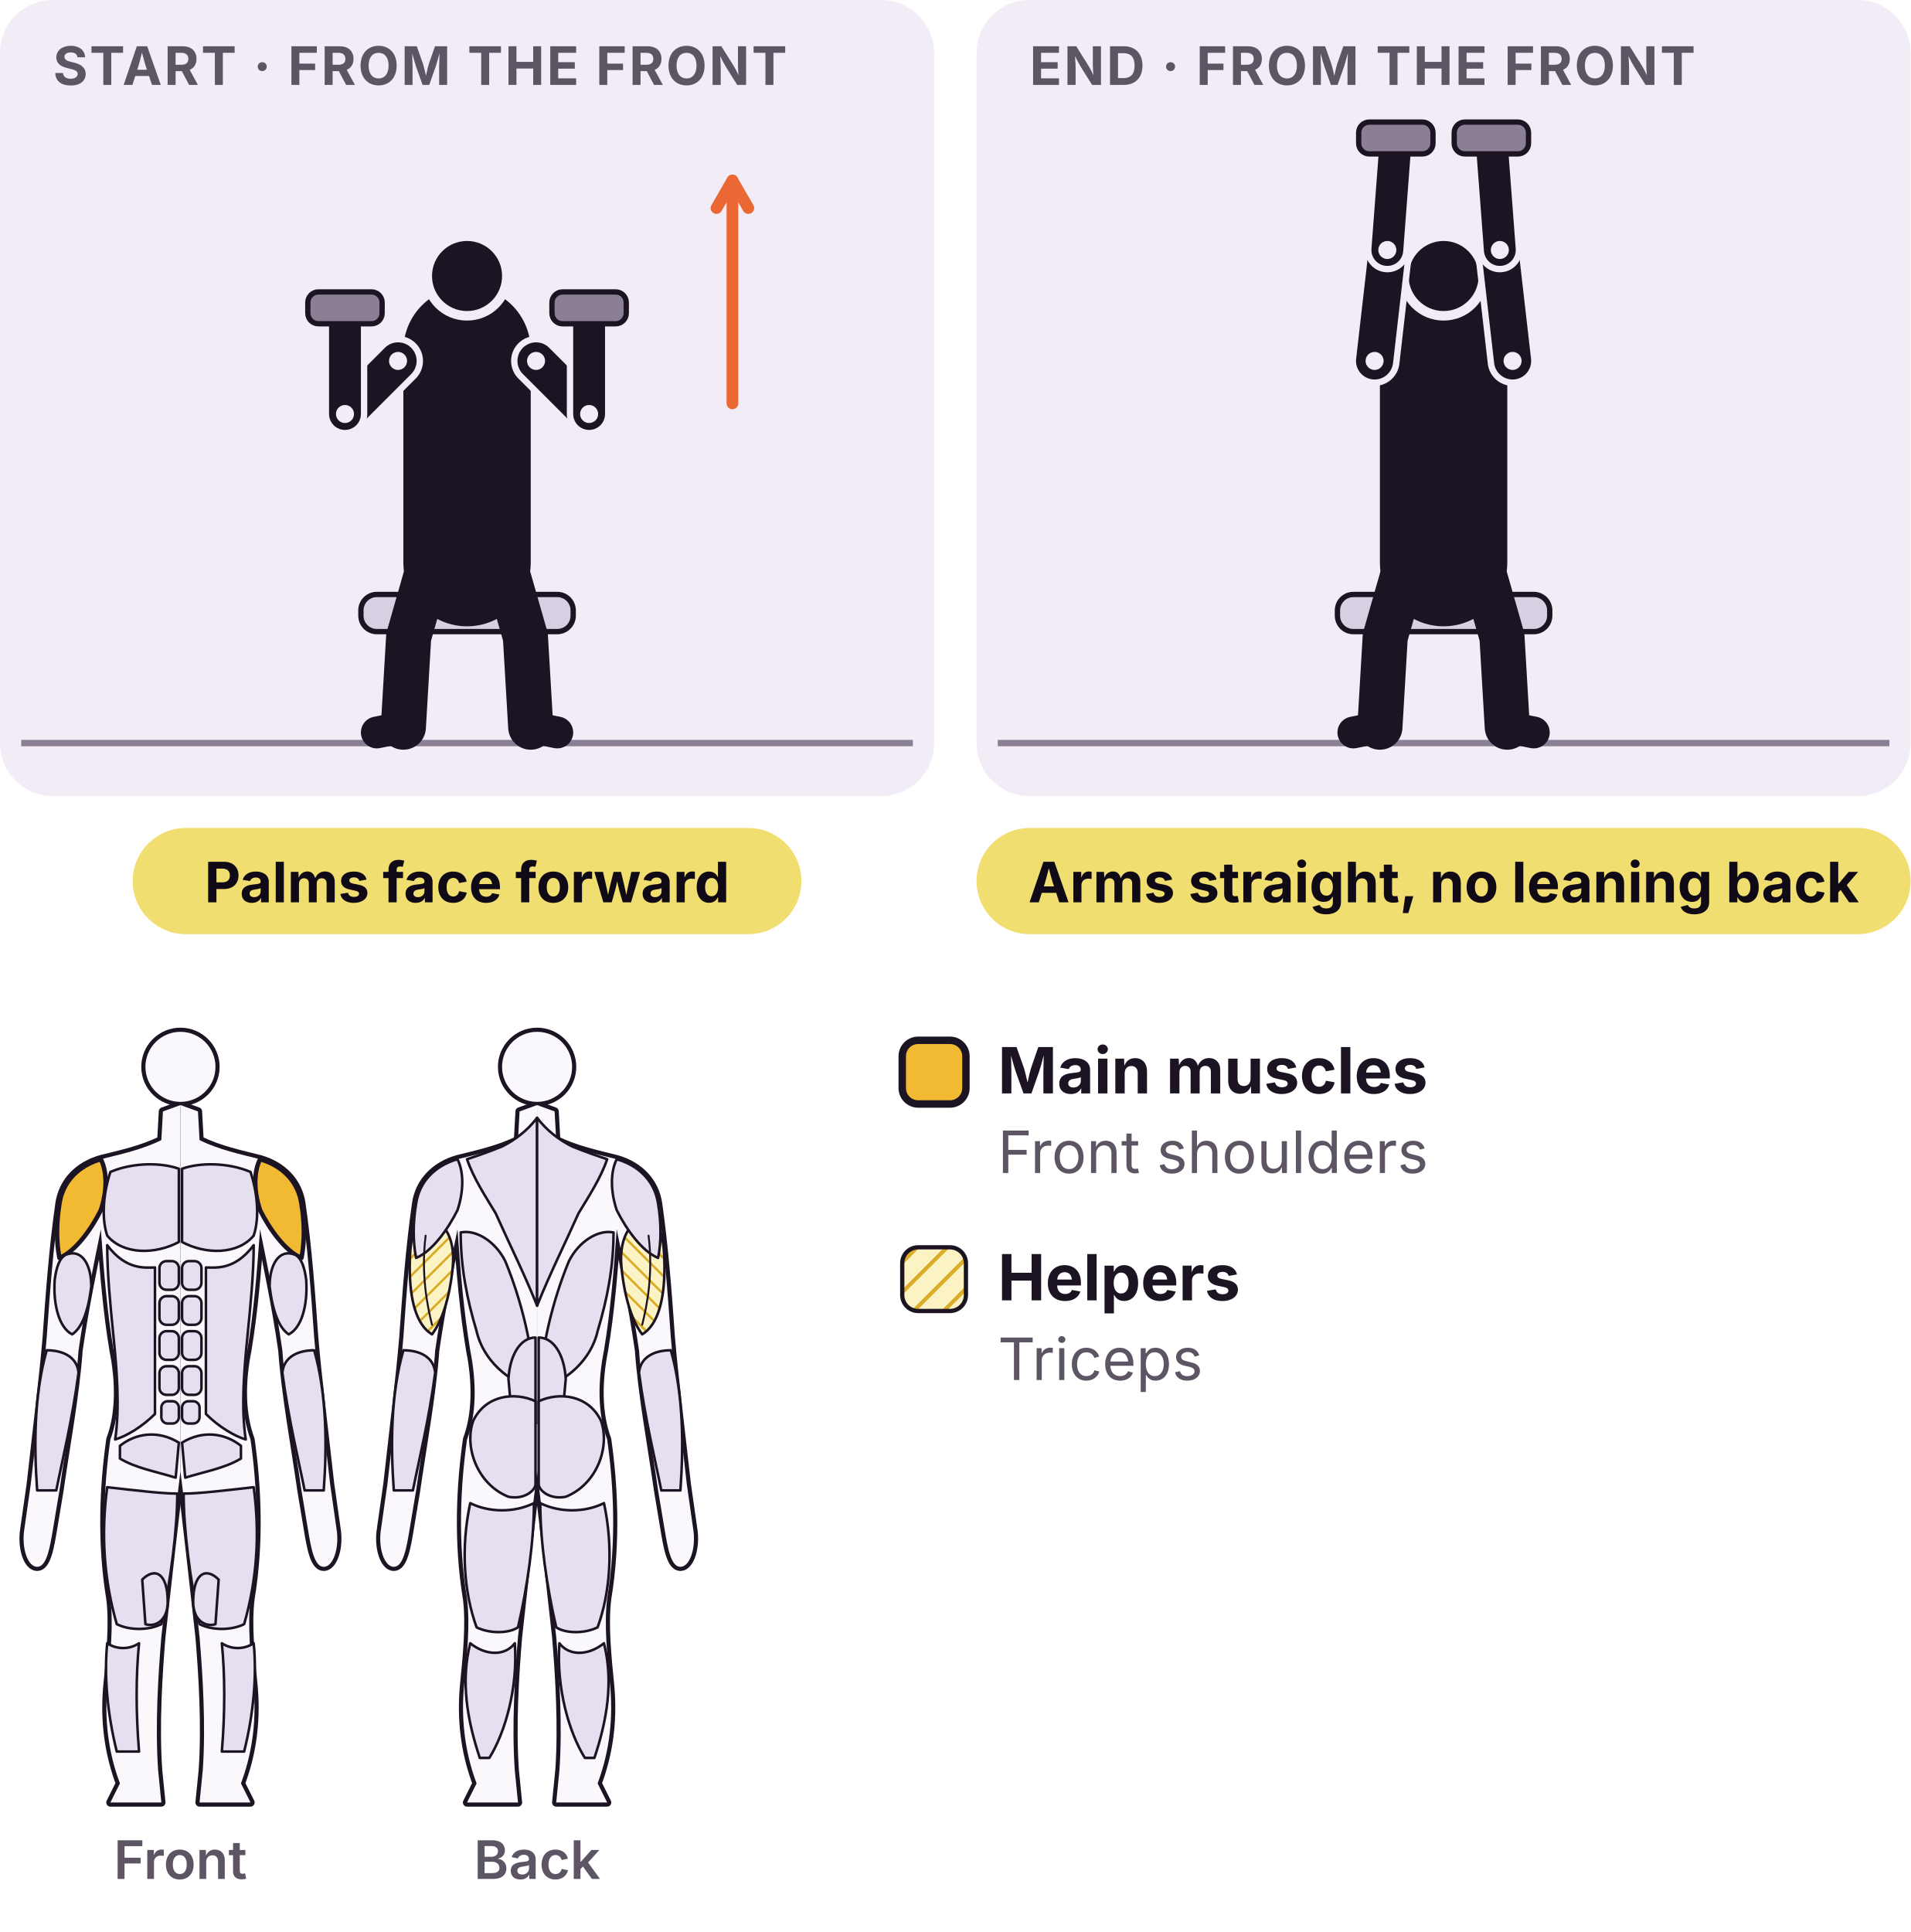
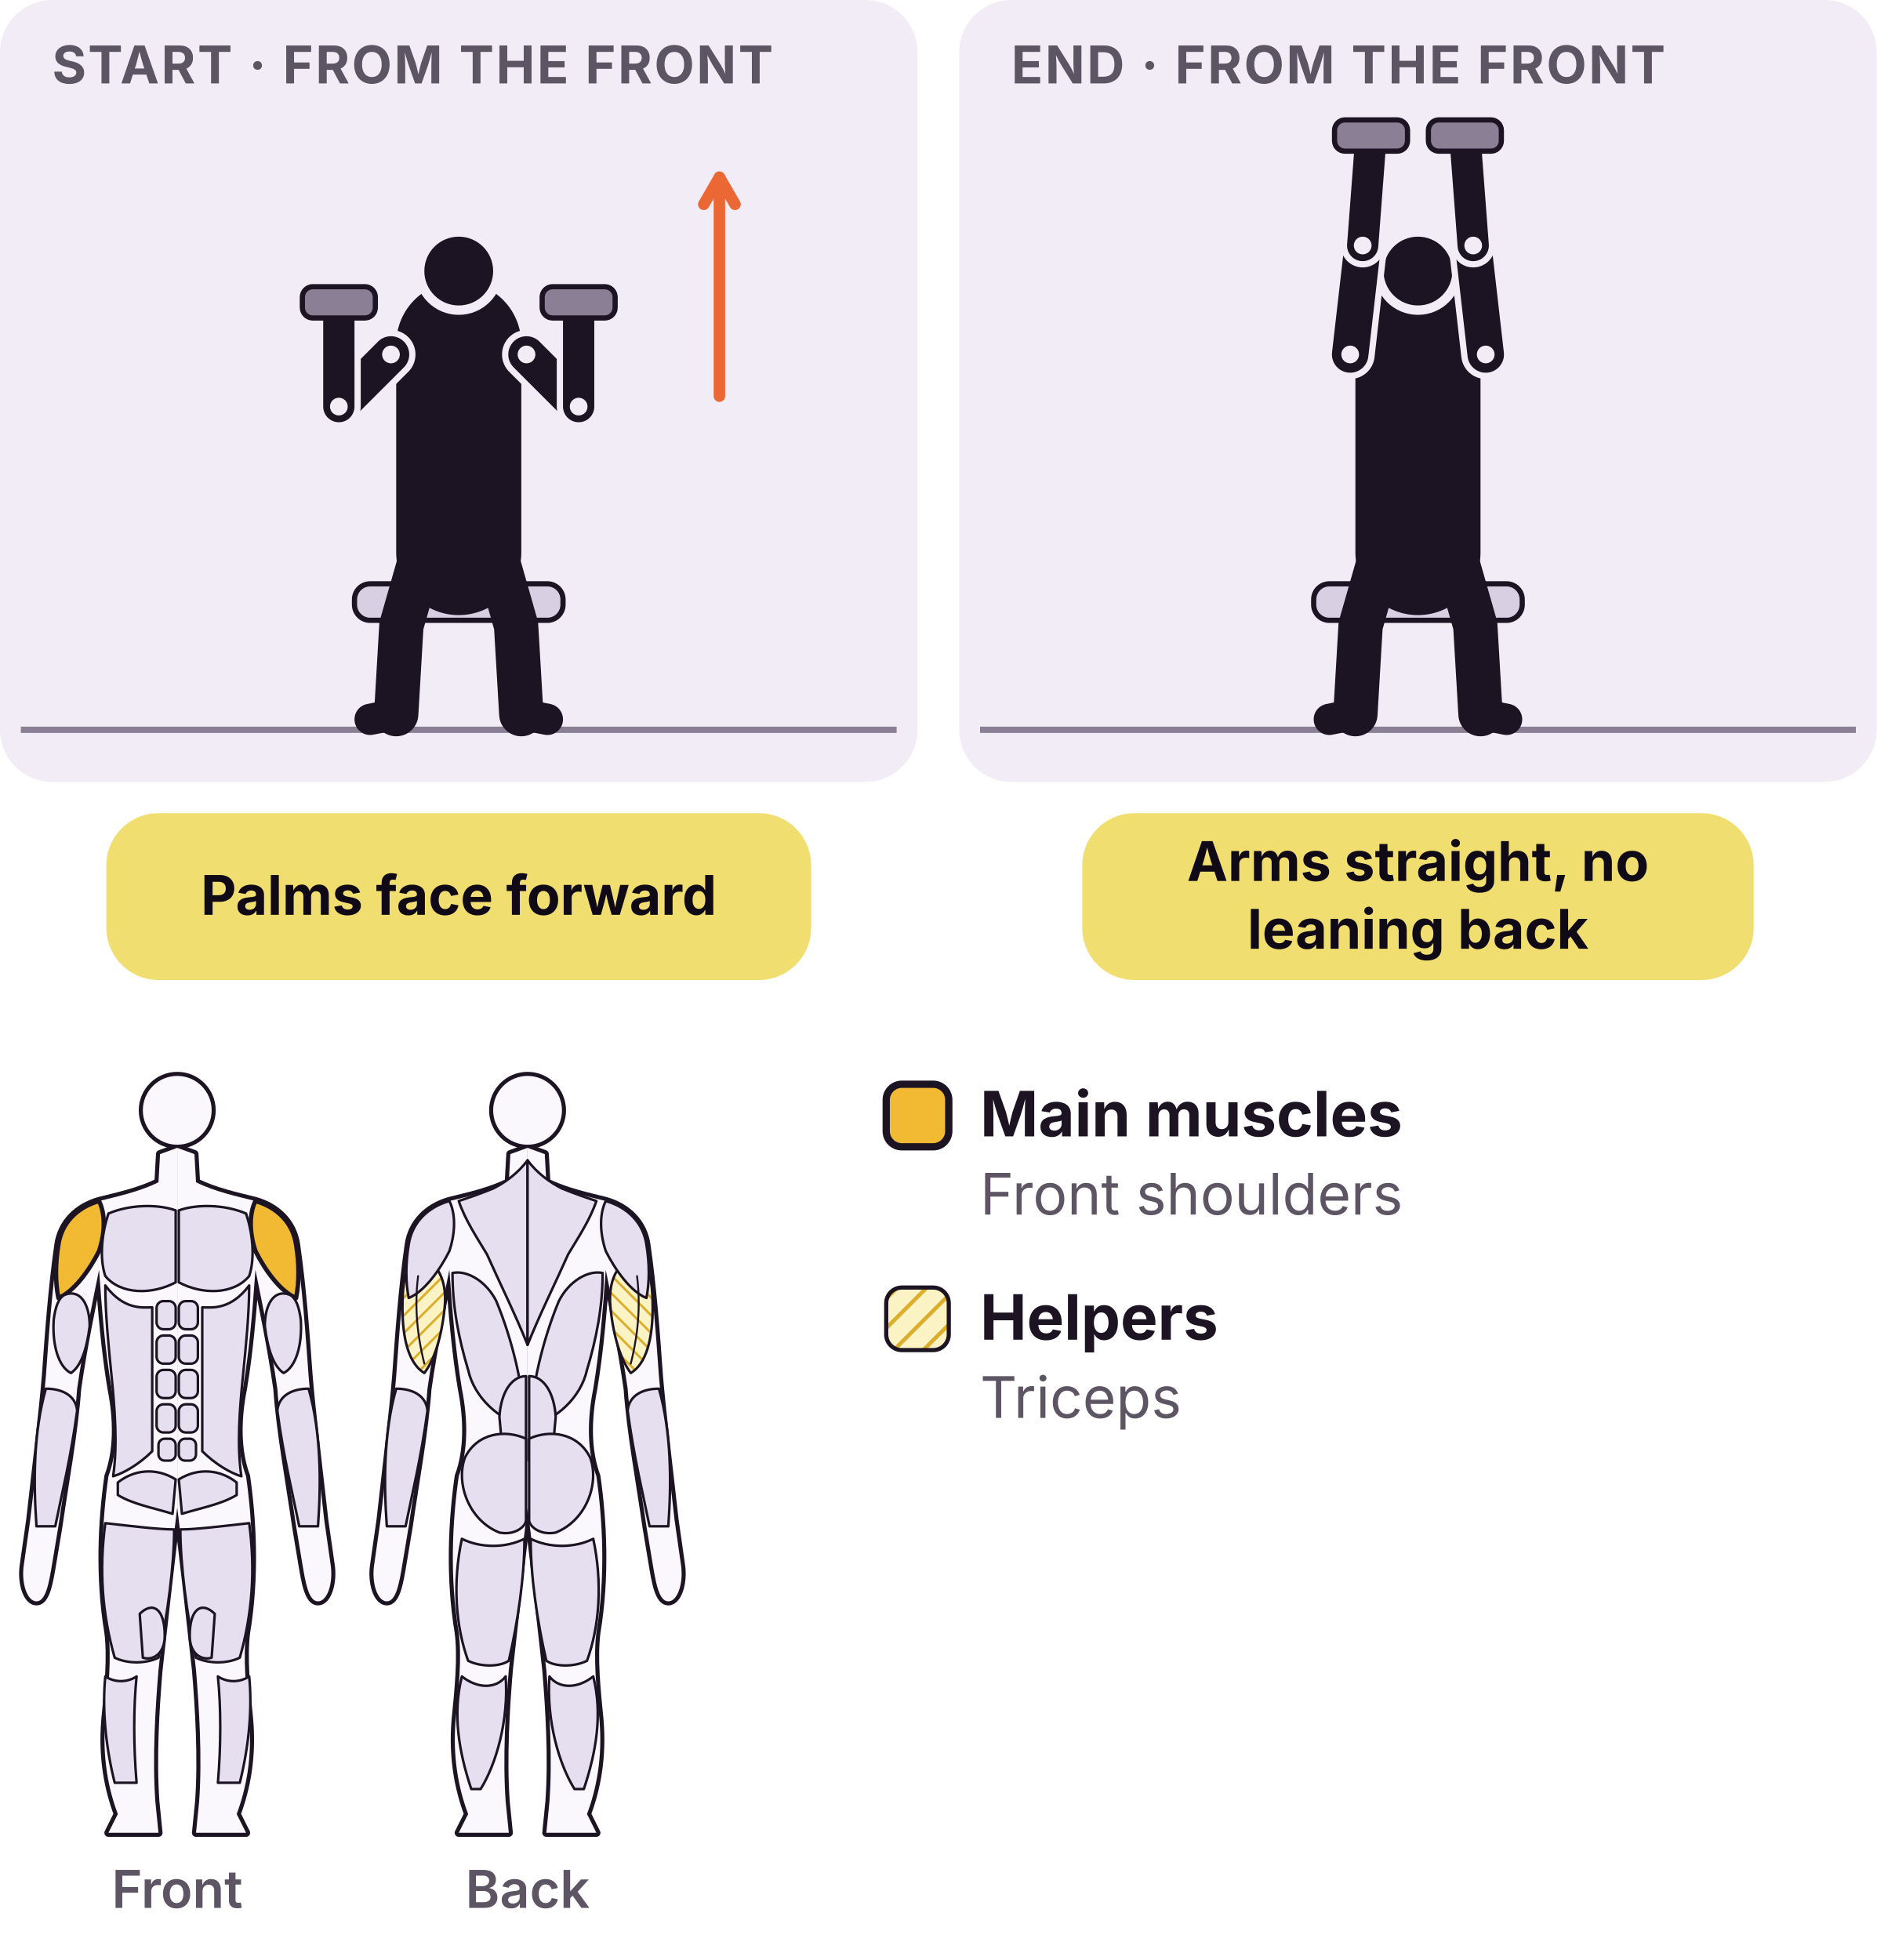
- <svg xmlns="http://www.w3.org/2000/svg" viewBox="0 0 360 364" width="360" height="364" role="img" aria-label="Dumbbell Shoulder Press: start and end positions with the muscles worked. Main muscles: front shoulders. Helpers: triceps.">
+ <svg xmlns="http://www.w3.org/2000/svg" viewBox="0 0 360 376" width="360" height="376" role="img" aria-label="Dumbbell Shoulder Press: start and end positions with the muscles worked. Main muscles: front shoulders. Helpers: triceps.">
  <style>
.t{font:700 12px system-ui,-apple-system,'Segoe UI',sans-serif;fill:#1c1422} .h{font:800 14px system-ui,-apple-system,'Segoe UI',sans-serif;fill:#1c1422} .s{font:400 11px system-ui,-apple-system,'Segoe UI',sans-serif;fill:#5d5464}
.lb{font:700 11px system-ui,-apple-system,'Segoe UI',sans-serif;fill:#1c1422} .cap{font:600 10px system-ui,-apple-system,'Segoe UI',sans-serif;fill:#5d5464}
.bo{fill:#1c1422;stroke:#1c1422;stroke-width:2.6;stroke-linejoin:round} .bf{fill:#faf8fc}
.m{fill:#e6dff0;stroke:#1c1422;stroke-width:.8;stroke-linejoin:round} .m.s{fill:url(#hs)} .m.p{fill:#f2b933;stroke-width:1.4}
.hsb{fill:#fbf3c4} .hsl{stroke:#dcae2c;stroke-width:1.5}
.dt path{fill:none;stroke:#1c1422;stroke-width:.6;stroke-linecap:round}
.ld{stroke:#1c1422;stroke-width:.7;fill:none} .dot{fill:#1c1422}
.panel{fill:#f1ecf5} .swp{fill:#f2b933;stroke:#1c1422;stroke-width:1.4} .sws{fill:url(#hs);stroke:#1c1422;stroke-width:.8}

.jd{fill:#f1ecf5} .fhh{fill:#1c1422;stroke:#f1ecf5;stroke-width:1.8}
.hl{fill:none;stroke:#f1ecf5;stroke-linecap:round;stroke-linejoin:round}
.fg{fill:none;stroke:#1c1422;stroke-linecap:round;stroke-linejoin:round}
.fh{fill:#1c1422} .far{opacity:.5}
.eq{fill:#8a7f94;stroke:#1c1422;stroke-width:1} .eqs{fill:none;stroke:#1c1422;stroke-width:1.4;stroke-linecap:round}
.bn{fill:#d9cfe3;stroke:#1c1422;stroke-width:1} .mat{fill:#9fd8c4;stroke:#1c1422;stroke-width:1}
.benc{stroke:#1c1422;fill:none;stroke-linecap:round} .bencf{stroke:#d9cfe3;fill:none;stroke-linecap:round}
.gr{stroke:#8a7f94;stroke-width:1.2;fill:none}
.ar{fill:none;stroke:#eb6834;stroke-width:2.2;stroke-linecap:round;stroke-linejoin:round} .arh{fill:#eb6834}
.pill{fill:#f1de71} .pt{font:700 10.5px system-ui,-apple-system,'Segoe UI',sans-serif;fill:#100a16}
.pl{font:700 10px system-ui,-apple-system,'Segoe UI',sans-serif;fill:#5d5464;letter-spacing:.04em}

@media (prefers-color-scheme: dark) {
 .t,.h,.lb{fill:#f7f4fa} .s,.cap{fill:#bdb4c4}
 .bo{fill:#f7f4fa;stroke:#f7f4fa} .bf{fill:#1b1422}
 .m{fill:#33283d;stroke:#f7f4fa} .m.p{fill:#f2b933;stroke:#100a16} .hsb{fill:#3d3520} .hsl{stroke:#d1a22c}
 .dt path{stroke:#f7f4fa} .ld{stroke:#f7f4fa} .dot{fill:#f7f4fa}
 .panel{fill:#271d2f} .swp{stroke:#f7f4fa} .sws{stroke:#f7f4fa}

.jd{fill:#271d2f} .fhh{fill:#f7f4fa;stroke:#271d2f} .hl{stroke:#271d2f} .fg{stroke:#f7f4fa} .fh{fill:#f7f4fa}
.eq{fill:#a79cb2;stroke:#f7f4fa} .eqs{stroke:#f7f4fa}
.bn{fill:#3a2e44;stroke:#f7f4fa} .mat{fill:#1f6b57;stroke:#f7f4fa}
.benc{stroke:#f7f4fa} .bencf{stroke:#3a2e44} .gr{stroke:#6d6279}
.ar{stroke:#f08a5d} .arh{fill:#f08a5d}
.pl{fill:#bdb4c4}

}
</style>
  <defs>
    <pattern id="hs" width="4" height="4" patternUnits="userSpaceOnUse" patternTransform="rotate(45)">
      <rect width="4" height="4" class="hsb" />
      <line x1="0" y1="0" x2="0" y2="4" class="hsl" />
    </pattern>
  </defs>
  <g transform="translate(0 0)">
    <rect class="panel" width="176" height="150" rx="10" />
    <path class="gr" d="M4 140 L172 140" />
    <rect class="bn" x="68" y="112" width="40" height="7" rx="3" />
    <path class="gr" d="M74 119 L74 140 M102 119 L102 140" />
    <path class="fg" stroke-width="8.5" d="M81.0 106.0 L77.0 120.0 L76.0 137.0" />
    <path class="fg" stroke-width="6" d="M76.0 137.0 L71.0 138.0" />
    <path class="fg" stroke-width="8.5" d="M95.0 106.0 L99.0 120.0 L100.0 137.0" />
    <path class="fg" stroke-width="6" d="M100.0 137.0 L105.0 138.0" />
    <path class="fg" stroke-width="24" d="M88.0 106.0 L88.0 66.0" />
    <path class="fg" stroke-width="9" d="M75.0 68.0 L101.0 68.0" />
    <path class="fg" stroke-width="5" d="M88.0 66.0 L88.0 60.0" />
    <circle class="fhh" cx="88.0" cy="52.0" r="7.5" />
    <path class="hl" stroke-width="9.4" d="M75.0 68.0 L65.0 78.0" />
    <path class="fg" stroke-width="7" d="M75.0 68.0 L65.0 78.0" />
    <path class="hl" stroke-width="8.4" d="M65.0 78.0 L65.0 58.0" />
    <path class="fg" stroke-width="6" d="M65.0 78.0 L65.0 58.0" />
    <circle class="jd" cx="65.0" cy="78.0" r="1.7" />
    <circle class="fh" cx="65.0" cy="58.0" r="3.4" />
    <circle class="jd" cx="75.0" cy="68.0" r="1.7" />
    <rect class="eq" x="58.0" y="55.0" width="14" height="6" rx="2" />
    <path class="hl" stroke-width="9.4" d="M101.0 68.0 L111.0 78.0" />
    <path class="fg" stroke-width="7" d="M101.0 68.0 L111.0 78.0" />
    <path class="hl" stroke-width="8.4" d="M111.0 78.0 L111.0 58.0" />
    <path class="fg" stroke-width="6" d="M111.0 78.0 L111.0 58.0" />
    <circle class="jd" cx="111.0" cy="78.0" r="1.7" />
    <circle class="fh" cx="111.0" cy="58.0" r="3.4" />
    <circle class="jd" cx="101.0" cy="68.0" r="1.7" />
    <rect class="eq" x="104.0" y="55.0" width="14" height="6" rx="2" />
    <path class="ar" d="M138.0 76.0 L138.0 34.0" />
    <path class="ar" d="M141.0 39.2 L138.0 34.0 L135.0 39.2" />
    <text class="pl" x="10" y="16">START · FROM THE FRONT</text>
  </g>
-   <rect class="pill" x="25.0" y="156" width="126" height="20" rx="10" />
-   <text class="pt" x="88.0" y="170" text-anchor="middle">Palms face forward</text>
  <g transform="translate(184 0)">
    <rect class="panel" width="176" height="150" rx="10" />
    <path class="gr" d="M4 140 L172 140" />
    <rect class="bn" x="68" y="112" width="40" height="7" rx="3" />
    <path class="gr" d="M74 119 L74 140 M102 119 L102 140" />
    <path class="fg" stroke-width="8.5" d="M81.0 106.0 L77.0 120.0 L76.0 137.0" />
    <path class="fg" stroke-width="6" d="M76.0 137.0 L71.0 138.0" />
    <path class="fg" stroke-width="8.5" d="M95.0 106.0 L99.0 120.0 L100.0 137.0" />
    <path class="fg" stroke-width="6" d="M100.0 137.0 L105.0 138.0" />
    <path class="fg" stroke-width="24" d="M88.0 106.0 L88.0 66.0" />
    <path class="fg" stroke-width="9" d="M75.0 68.0 L101.0 68.0" />
    <path class="fg" stroke-width="5" d="M88.0 66.0 L88.0 60.0" />
    <circle class="fhh" cx="88.0" cy="52.0" r="7.5" />
    <path class="hl" stroke-width="9.4" d="M75.0 68.0 L77.4 47.1" />
    <path class="fg" stroke-width="7" d="M75.0 68.0 L77.4 47.1" />
    <path class="hl" stroke-width="8.4" d="M77.4 47.1 L79.0 26.0" />
    <path class="fg" stroke-width="6" d="M77.4 47.1 L79.0 26.0" />
    <circle class="jd" cx="77.4" cy="47.1" r="1.7" />
    <circle class="fh" cx="79.0" cy="26.0" r="3.4" />
    <circle class="jd" cx="75.0" cy="68.0" r="1.7" />
    <rect class="eq" x="72.0" y="23.0" width="14" height="6" rx="2" />
    <path class="hl" stroke-width="9.4" d="M101.0 68.0 L98.6 47.1" />
    <path class="fg" stroke-width="7" d="M101.0 68.0 L98.6 47.1" />
    <path class="hl" stroke-width="8.4" d="M98.6 47.1 L97.0 26.0" />
    <path class="fg" stroke-width="6" d="M98.6 47.1 L97.0 26.0" />
    <circle class="jd" cx="98.6" cy="47.1" r="1.7" />
    <circle class="fh" cx="97.0" cy="26.0" r="3.4" />
    <circle class="jd" cx="101.0" cy="68.0" r="1.7" />
    <rect class="eq" x="90.0" y="23.0" width="14" height="6" rx="2" />
    <text class="pl" x="10" y="16">END · FROM THE FRONT</text>
  </g>
-   <rect class="pill" x="184.0" y="156" width="176" height="20" rx="10" />
-   <text class="pt" x="272.0" y="170" text-anchor="middle">Arms straight, no leaning back</text>
-   <g transform="translate(4 192) scale(0.6)">
+   <rect class="pill" x="20.4" y="156" width="135.2" height="32" rx="10" />
+   <text class="pt" x="88.0" y="175.5" text-anchor="middle" textLength="115.2" lengthAdjust="spacingAndGlyphs">Palms face forward</text>
+   <rect class="pill" x="207.6" y="156" width="128.8" height="32" rx="10" />
+   <text class="pt" x="272.0" y="169.0" text-anchor="middle" textLength="108.8" lengthAdjust="spacingAndGlyphs">Arms straight, no</text>
+   <text class="pt" x="272.0" y="182.0" text-anchor="middle" textLength="76.8" lengthAdjust="spacingAndGlyphs">leaning back</text>
+   <g transform="translate(4 204) scale(0.6)">
    <g class="bo">
      <path d="M50 27 L44.5 29 L44 38 C38 41 31 42.5 25 44 C18 46 13 51 12 58 C10 72 9 86 8 100 C7 112 5 128 3 146 L1 160 C0 166 2 172 5 172 C8 172 9 166 10 160 L12 148 C14 134 17 118 18 104 C20 90 23 76 25 66 C26 80 27 92 29 104 C31 114 31 124 28 132 C26 146 25 164 28 182 C29 190 28 200 27 210 C26 222 28 232 31 240 L28 246 L44 246 L43 236 C42 222 43 206 44 194 C46 176 48 158 50 142 Z" />
      <path d="M50 27 L44.5 29 L44 38 C38 41 31 42.5 25 44 C18 46 13 51 12 58 C10 72 9 86 8 100 C7 112 5 128 3 146 L1 160 C0 166 2 172 5 172 C8 172 9 166 10 160 L12 148 C14 134 17 118 18 104 C20 90 23 76 25 66 C26 80 27 92 29 104 C31 114 31 124 28 132 C26 146 25 164 28 182 C29 190 28 200 27 210 C26 222 28 232 31 240 L28 246 L44 246 L43 236 C42 222 43 206 44 194 C46 176 48 158 50 142 Z" transform="translate(100 0) scale(-1 1)" />
      <circle cx="50" cy="15" r="11" />
    </g>
    <g class="bf">
      <path d="M50 27 L44.5 29 L44 38 C38 41 31 42.5 25 44 C18 46 13 51 12 58 C10 72 9 86 8 100 C7 112 5 128 3 146 L1 160 C0 166 2 172 5 172 C8 172 9 166 10 160 L12 148 C14 134 17 118 18 104 C20 90 23 76 25 66 C26 80 27 92 29 104 C31 114 31 124 28 132 C26 146 25 164 28 182 C29 190 28 200 27 210 C26 222 28 232 31 240 L28 246 L44 246 L43 236 C42 222 43 206 44 194 C46 176 48 158 50 142 Z" />
      <path d="M50 27 L44.5 29 L44 38 C38 41 31 42.5 25 44 C18 46 13 51 12 58 C10 72 9 86 8 100 C7 112 5 128 3 146 L1 160 C0 166 2 172 5 172 C8 172 9 166 10 160 L12 148 C14 134 17 118 18 104 C20 90 23 76 25 66 C26 80 27 92 29 104 C31 114 31 124 28 132 C26 146 25 164 28 182 C29 190 28 200 27 210 C26 222 28 232 31 240 L28 246 L44 246 L43 236 C42 222 43 206 44 194 C46 176 48 158 50 142 Z" transform="translate(100 0) scale(-1 1)" />
      <circle cx="50" cy="15" r="11" />
    </g>
    <g class="m p">
      <path d="M25 44 C18 46 13 51 12 58 C11 64 11 70 12 75 C17 73 22 66 25 60 C27 54 27 48 25 44 Z" />
      <g transform="translate(100 0) scale(-1 1)">
        <path d="M25 44 C18 46 13 51 12 58 C11 64 11 70 12 75 C17 73 22 66 25 60 C27 54 27 48 25 44 Z" />
      </g>
    </g>
    <g class="m">
      <path d="M49.5 47 C44 45 35 45 28 48 C26 54 25 62 27 68 C32 74 42 74 49.5 70 Z" />
      <g transform="translate(100 0) scale(-1 1)">
        <path d="M49.5 47 C44 45 35 45 28 48 C26 54 25 62 27 68 C32 74 42 74 49.5 70 Z" />
      </g>
    </g>
    <g class="m">
      <path d="M14 74 C19 72 22 77 22 84 C21 92 19 97 16 99 C12 97 10 90 10.5 82 C11 78 12 75 14 74 Z" />
      <g transform="translate(100 0) scale(-1 1)">
        <path d="M14 74 C19 72 22 77 22 84 C21 92 19 97 16 99 C12 97 10 90 10.5 82 C11 78 12 75 14 74 Z" />
      </g>
    </g>
    <g class="m">
      <path d="M8 104 C13 104 17.5 106 18 111 C16 126 13 138 11 148 L5 148 C4 134 4 118 8 104 Z" />
      <g transform="translate(100 0) scale(-1 1)">
        <path d="M8 104 C13 104 17.5 106 18 111 C16 126 13 138 11 148 L5 148 C4 134 4 118 8 104 Z" />
      </g>
    </g>
    <g class="m">
      <path d="M27 71 C33 79 39 78 42 78 L42 124 C38 128 33 131 29.5 132 C31 122 30 110 29 100 C28 90 27 80 27 71 Z" />
      <g transform="translate(100 0) scale(-1 1)">
        <path d="M27 71 C33 79 39 78 42 78 L42 124 C38 128 33 131 29.5 132 C31 122 30 110 29 100 C28 90 27 80 27 71 Z" />
      </g>
    </g>
    <g class="m">
      <rect x="43.4" y="76" width="6.1" height="9" rx="2.2" />
      <rect x="43.4" y="87" width="6.1" height="9" rx="2.2" />
      <rect x="43.4" y="98" width="6.1" height="9" rx="2.2" />
      <rect x="43.4" y="109" width="6.1" height="9" rx="2.2" />
      <rect x="44" y="120" width="5.5" height="7" rx="2" />
      <g transform="translate(100 0) scale(-1 1)">
        <rect x="43.4" y="76" width="6.1" height="9" rx="2.2" />
        <rect x="43.4" y="87" width="6.1" height="9" rx="2.2" />
        <rect x="43.4" y="98" width="6.1" height="9" rx="2.2" />
        <rect x="43.4" y="109" width="6.1" height="9" rx="2.2" />
        <rect x="44" y="120" width="5.5" height="7" rx="2" />
      </g>
    </g>
    <g class="m">
      <path d="M31 134 C36 130 43 129 49.5 133 L48.5 144 C42 142 36 141 31 138 Z" />
      <g transform="translate(100 0) scale(-1 1)">
        <path d="M31 134 C36 130 43 129 49.5 133 L48.5 144 C42 142 36 141 31 138 Z" />
      </g>
    </g>
    <g class="m">
      <path d="M27 147 C25 162 26 176 30 190 C34 192 40 192 44 190 C47 176 49 160 49 149 C44 149 36 148 27 147 Z" />
      <path d="M38 176 C42 172 46 174 46 183 C46 189 42 191 39 190 Z" />
      <g transform="translate(100 0) scale(-1 1)">
        <path d="M27 147 C25 162 26 176 30 190 C34 192 40 192 44 190 C47 176 49 160 49 149 C44 149 36 148 27 147 Z" />
        <path d="M38 176 C42 172 46 174 46 183 C46 189 42 191 39 190 Z" />
      </g>
    </g>
    <g class="m">
      <path d="M27 196 C26 206 27 218 30 230 L37 230 C36 218 36 206 37 196 C34 198 30 198 27 196 Z" />
      <g transform="translate(100 0) scale(-1 1)">
        <path d="M27 196 C26 206 27 218 30 230 L37 230 C36 218 36 206 37 196 C34 198 30 198 27 196 Z" />
      </g>
    </g>
  </g>
-   <g transform="translate(71.2 192) scale(0.6)">
+   <g transform="translate(71.2 204) scale(0.6)">
    <g class="bo">
      <path d="M50 27 L44.5 29 L44 38 C38 41 31 42.5 25 44 C18 46 13 51 12 58 C10 72 9 86 8 100 C7 112 5 128 3 146 L1 160 C0 166 2 172 5 172 C8 172 9 166 10 160 L12 148 C14 134 17 118 18 104 C20 90 23 76 25 66 C26 80 27 92 29 104 C31 114 31 124 28 132 C26 146 25 164 28 182 C29 190 28 200 27 210 C26 222 28 232 31 240 L28 246 L44 246 L43 236 C42 222 43 206 44 194 C46 176 48 158 50 142 Z" />
      <path d="M50 27 L44.5 29 L44 38 C38 41 31 42.5 25 44 C18 46 13 51 12 58 C10 72 9 86 8 100 C7 112 5 128 3 146 L1 160 C0 166 2 172 5 172 C8 172 9 166 10 160 L12 148 C14 134 17 118 18 104 C20 90 23 76 25 66 C26 80 27 92 29 104 C31 114 31 124 28 132 C26 146 25 164 28 182 C29 190 28 200 27 210 C26 222 28 232 31 240 L28 246 L44 246 L43 236 C42 222 43 206 44 194 C46 176 48 158 50 142 Z" transform="translate(100 0) scale(-1 1)" />
      <circle cx="50" cy="15" r="11" />
    </g>
    <g class="bf">
      <path d="M50 27 L44.5 29 L44 38 C38 41 31 42.5 25 44 C18 46 13 51 12 58 C10 72 9 86 8 100 C7 112 5 128 3 146 L1 160 C0 166 2 172 5 172 C8 172 9 166 10 160 L12 148 C14 134 17 118 18 104 C20 90 23 76 25 66 C26 80 27 92 29 104 C31 114 31 124 28 132 C26 146 25 164 28 182 C29 190 28 200 27 210 C26 222 28 232 31 240 L28 246 L44 246 L43 236 C42 222 43 206 44 194 C46 176 48 158 50 142 Z" />
      <path d="M50 27 L44.5 29 L44 38 C38 41 31 42.5 25 44 C18 46 13 51 12 58 C10 72 9 86 8 100 C7 112 5 128 3 146 L1 160 C0 166 2 172 5 172 C8 172 9 166 10 160 L12 148 C14 134 17 118 18 104 C20 90 23 76 25 66 C26 80 27 92 29 104 C31 114 31 124 28 132 C26 146 25 164 28 182 C29 190 28 200 27 210 C26 222 28 232 31 240 L28 246 L44 246 L43 236 C42 222 43 206 44 194 C46 176 48 158 50 142 Z" transform="translate(100 0) scale(-1 1)" />
      <circle cx="50" cy="15" r="11" />
    </g>
    <g class="m s">
      <path d="M14 62 C20 62 24.5 68 23.5 78 C22.5 88 20 95 17 99 C12 96 10 88 10 78 C10 70 11 65 14 62 Z" />
      <g transform="translate(100 0) scale(-1 1)">
        <path d="M14 62 C20 62 24.5 68 23.5 78 C22.5 88 20 95 17 99 C12 96 10 88 10 78 C10 70 11 65 14 62 Z" />
      </g>
    </g>
    <g class="m">
      <path d="M26 67 C31 66 37 70 40 76 C45 88 49 104 49 116 C41 114 33 107 31 98 C28 88 26 78 26 67 Z" />
      <g transform="translate(100 0) scale(-1 1)">
        <path d="M26 67 C31 66 37 70 40 76 C45 88 49 104 49 116 C41 114 33 107 31 98 C28 88 26 78 26 67 Z" />
      </g>
    </g>
    <g class="m">
      <path d="M50 31 C47 35 43 38 39 40 C34 42 31 43 28 44 C30 50 34 56 37 61 C41 70 46 80 50 90 Z" />
      <g transform="translate(100 0) scale(-1 1)">
        <path d="M50 31 C47 35 43 38 39 40 C34 42 31 43 28 44 C30 50 34 56 37 61 C41 70 46 80 50 90 Z" />
      </g>
    </g>
    <g class="m">
      <path d="M49.5 100 C45 100 41.5 105 41 113 L42 124 L49.5 127 Z" />
      <g transform="translate(100 0) scale(-1 1)">
        <path d="M49.5 100 C45 100 41.5 105 41 113 L42 124 L49.5 127 Z" />
      </g>
    </g>
    <g class="m">
      <path d="M25 44 C18 46 13 51 12 58 C11 64 11 70 12 75 C17 73 22 66 25 60 C27 54 27 48 25 44 Z" />
      <g transform="translate(100 0) scale(-1 1)">
        <path d="M25 44 C18 46 13 51 12 58 C11 64 11 70 12 75 C17 73 22 66 25 60 C27 54 27 48 25 44 Z" />
      </g>
    </g>
    <g class="m">
      <path d="M8 104 C13 104 17.5 106 18 111 C16 126 13 138 11 148 L5 148 C4 134 4 118 8 104 Z" />
      <g transform="translate(100 0) scale(-1 1)">
        <path d="M8 104 C13 104 17.5 106 18 111 C16 126 13 138 11 148 L5 148 C4 134 4 118 8 104 Z" />
      </g>
    </g>
    <g class="m">
      <path d="M49.5 120 C43 117 34 118 30 126 C27 134 31 146 41 150 C46 151 49.5 148 49.5 146 Z" />
      <g transform="translate(100 0) scale(-1 1)">
        <path d="M49.5 120 C43 117 34 118 30 126 C27 134 31 146 41 150 C46 151 49.5 148 49.5 146 Z" />
      </g>
    </g>
    <g class="m">
      <path d="M29 152 C26 166 27 180 31 191 C35 193 41 193 44 191 C47 178 49 164 49 152 C43 155 35 155 29 152 Z" />
      <g transform="translate(100 0) scale(-1 1)">
        <path d="M29 152 C26 166 27 180 31 191 C35 193 41 193 44 191 C47 178 49 164 49 152 C43 155 35 155 29 152 Z" />
      </g>
    </g>
    <g class="m">
      <path d="M29 196 C26 208 28 220 32 232 L35 232 C40 224 44 210 43 196 C40 200 34 200 29 196 Z" />
      <g transform="translate(100 0) scale(-1 1)">
        <path d="M29 196 C26 208 28 220 32 232 L35 232 C40 224 44 210 43 196 C40 200 34 200 29 196 Z" />
      </g>
    </g>
    <g class="dt">
      <path d="M15 68 C13.5 80 15.5 90 17 96" />
      <g transform="translate(100 0) scale(-1 1)">
        <path d="M15 68 C13.5 80 15.5 90 17 96" />
      </g>
    </g>
  </g>
-   <text x="34.0" y="354.0" class="cap" text-anchor="middle">Front</text>
-   <text x="101.2" y="354.0" class="cap" text-anchor="middle">Back</text>
-   <rect x="170" y="196" width="12" height="12" rx="3" class="swp" />
-   <text x="188" y="206" class="t" text-anchor="start">Main muscles</text>
-   <text x="188" y="221" class="s" text-anchor="start">Front shoulders</text>
-   <rect x="170" y="235" width="12" height="12" rx="3" class="sws" />
-   <text x="188" y="245" class="t" text-anchor="start">Helpers</text>
-   <text x="188" y="260" class="s" text-anchor="start">Triceps</text>
+   <text x="34.0" y="366.0" class="cap" text-anchor="middle">Front</text>
+   <text x="101.2" y="366.0" class="cap" text-anchor="middle">Back</text>
+   <rect x="170" y="208" width="12" height="12" rx="3" class="swp" />
+   <text x="188" y="218" class="t" text-anchor="start">Main muscles</text>
+   <text x="188" y="233" class="s" text-anchor="start">Front shoulders</text>
+   <rect x="170" y="247" width="12" height="12" rx="3" class="sws" />
+   <text x="188" y="257" class="t" text-anchor="start">Helpers</text>
+   <text x="188" y="272" class="s" text-anchor="start">Triceps</text>
</svg>
